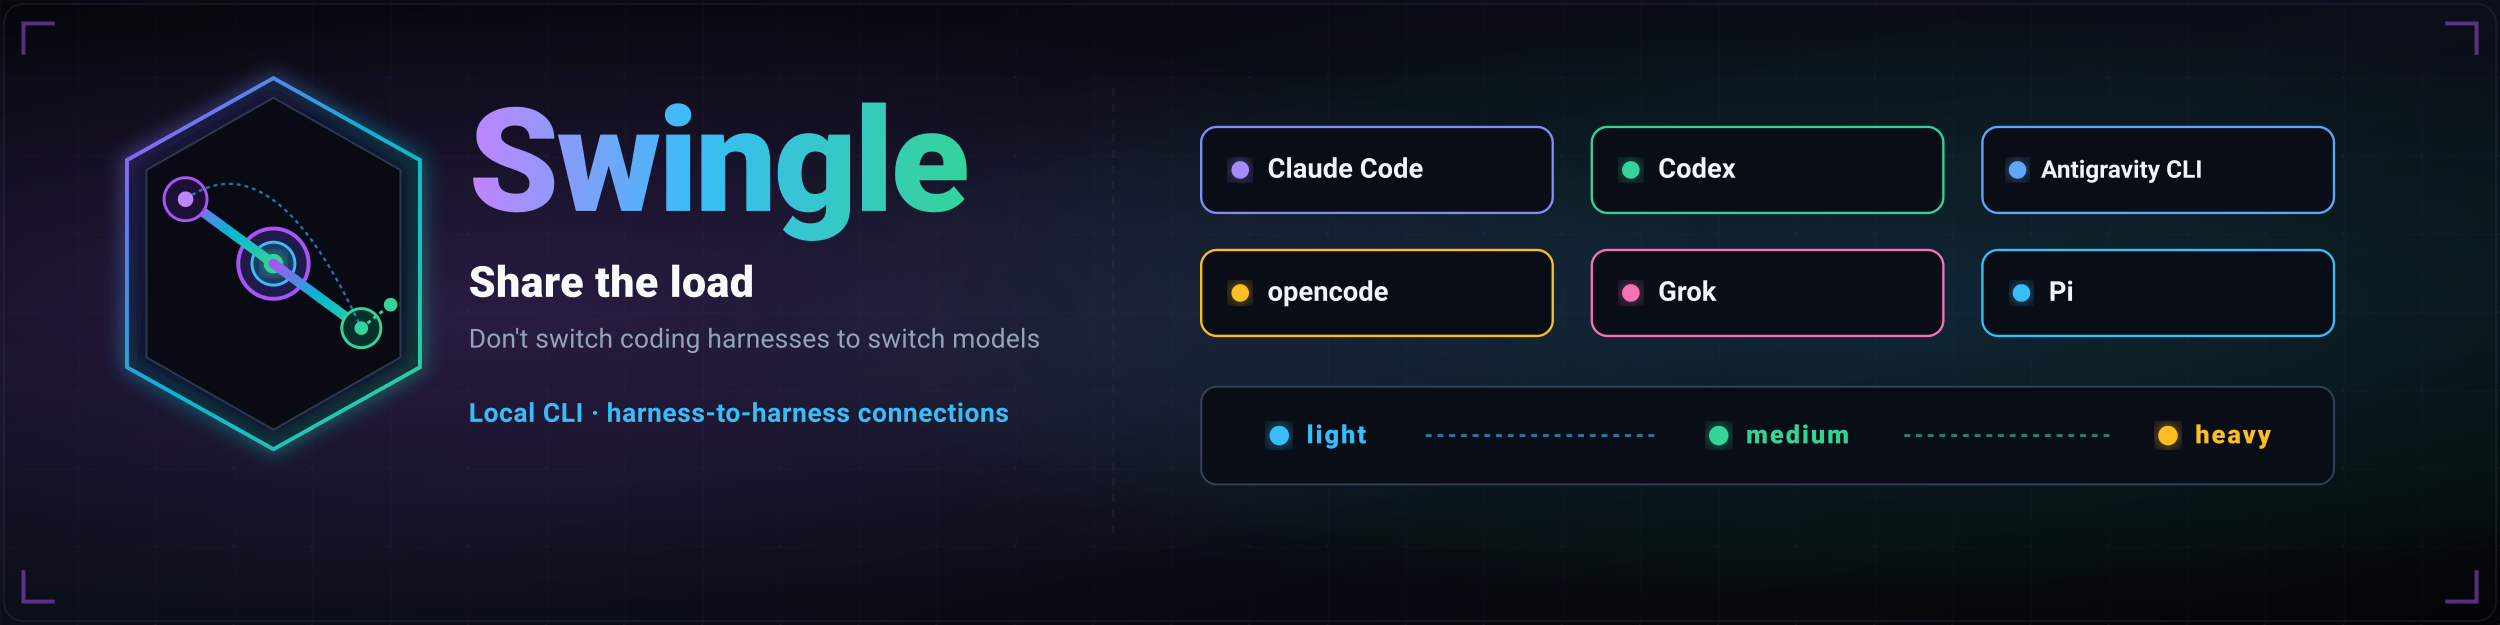
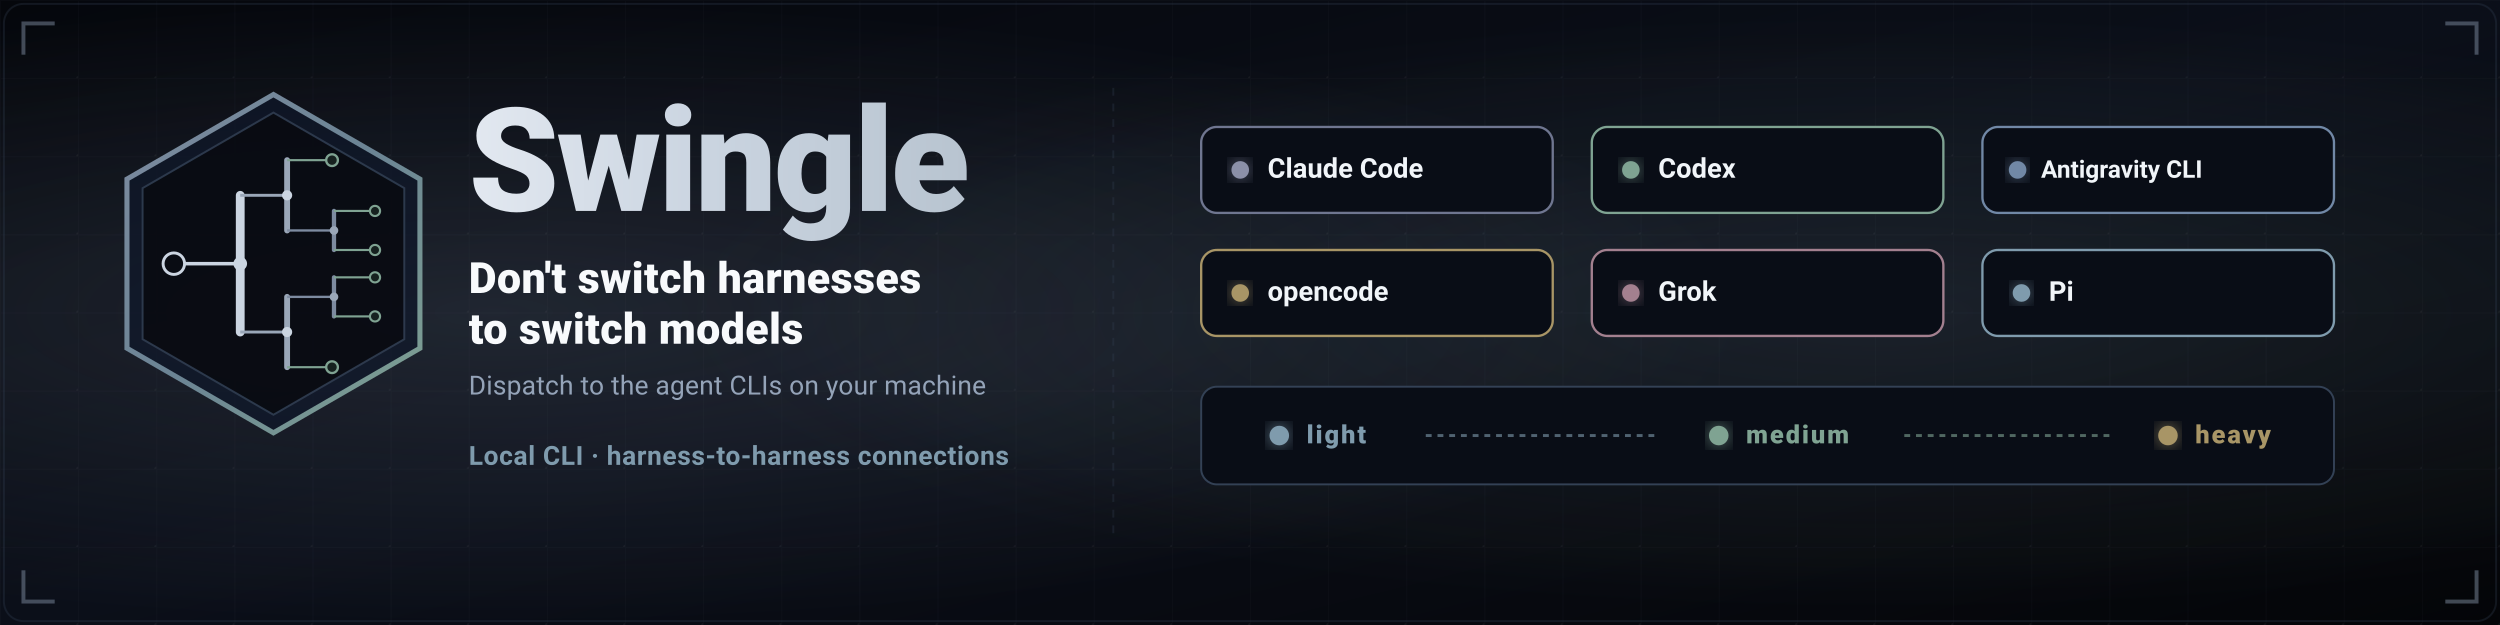
<svg xmlns="http://www.w3.org/2000/svg" viewBox="0 0 1280 320" width="100%" height="100%">
  <defs>
    <linearGradient id="bg-grad" x1="0%" y1="0%" x2="100%" y2="100%">
      <stop offset="0%" stop-color="#05070c" />
      <stop offset="50%" stop-color="#0b0f19" />
      <stop offset="100%" stop-color="#040508" />
    </linearGradient>
    <radialGradient id="glow-left" cx="20%" cy="50%" r="50%">
-       <stop offset="0%" stop-color="#a855f7" stop-opacity="0.2" />
-       <stop offset="100%" stop-color="#a855f7" stop-opacity="0" />
+       <stop offset="0%" stop-color="#7d8ba0" stop-opacity="0.2" />
+       <stop offset="100%" stop-color="#7d8ba0" stop-opacity="0" />
    </radialGradient>
    <radialGradient id="glow-right" cx="75%" cy="50%" r="50%">
-       <stop offset="0%" stop-color="#38bdf8" stop-opacity="0.15" />
-       <stop offset="80%" stop-color="#10b981" stop-opacity="0.04" />
+       <stop offset="0%" stop-color="#7f9bad" stop-opacity="0.15" />
+       <stop offset="80%" stop-color="#6b8578" stop-opacity="0.04" />
      <stop offset="100%" stop-color="#000000" stop-opacity="0" />
    </radialGradient>
    <linearGradient id="wordmark-grad" x1="0%" y1="0%" x2="100%" y2="0%">
-       <stop offset="0%" stop-color="#c084fc" />
-       <stop offset="45%" stop-color="#38bdf8" />
-       <stop offset="100%" stop-color="#34d399" />
+       <stop offset="0%" stop-color="#e2e8f0" />
+       <stop offset="45%" stop-color="#cbd5e1" />
+       <stop offset="100%" stop-color="#b8c4d0" />
    </linearGradient>
    <linearGradient id="emblem-grad" x1="0%" y1="0%" x2="100%" y2="100%">
-       <stop offset="0%" stop-color="#a855f7" />
-       <stop offset="50%" stop-color="#06b6d4" />
-       <stop offset="100%" stop-color="#34d399" />
+       <stop offset="0%" stop-color="#7d8ba0" />
+       <stop offset="50%" stop-color="#6b8494" />
+       <stop offset="100%" stop-color="#7fa392" />
    </linearGradient>
    <pattern id="grid-pattern" width="40" height="40" patternUnits="userSpaceOnUse">
-       <path d="M 40 0 L 0 0 0 40" fill="none" stroke="#a855f7" stroke-opacity="0.035" stroke-width="1" />
+       <path d="M 40 0 L 0 0 0 40" fill="none" stroke="#7d8ba0" stroke-opacity="0.035" stroke-width="1" />
      <circle cx="40" cy="40" r="1" fill="#ffffff" fill-opacity="0.05" />
    </pattern>
    <filter id="neon-glow" x="-20%" y="-20%" width="140%" height="140%">
      <feGaussianBlur stdDeviation="5" result="blur" />
      <feComposite in="SourceGraphic" in2="blur" operator="over" />
    </filter>
  </defs>
  <rect width="1280" height="320" fill="url(#bg-grad)" />
  <rect width="1280" height="320" fill="url(#grid-pattern)" />
  <rect width="1280" height="320" fill="url(#glow-left)" />
  <rect width="1280" height="320" fill="url(#glow-right)" />
  <rect x="2" y="2" width="1276" height="316" fill="none" stroke="#334155" stroke-opacity="0.3" stroke-width="1" rx="10" />
-   <path d="M 12 28 L 12 12 L 28 12 M 1268 28 L 1268 12 L 1252 12 M 12 292 L 12 308 L 28 308 M 1268 292 L 1268 308 L 1252 308" stroke="#a855f7" stroke-width="2" fill="none" opacity="0.5" />
+   <path d="M 12 28 L 12 12 L 28 12 M 1268 28 L 1268 12 L 1252 12 M 12 292 L 12 308 L 28 308 M 1268 292 L 1268 308 L 1252 308" stroke="#7d8ba0" stroke-width="2" fill="none" opacity="0.5" />
  <g transform="translate(45, 0)">
    <g transform="translate(10, 40)">
-       <polygon points="85,0 160,42 160,148 85,190 10,148 10,42" fill="#0f172a" fill-opacity="0.7" stroke="url(#emblem-grad)" stroke-width="2" filter="url(#neon-glow)" />
-       <polygon points="85,10 150,47 150,143 85,180 20,143 20,47" fill="#07090e" stroke="#334155" stroke-width="1" opacity="0.8" />
-       <circle cx="85" cy="95" r="18" fill="#1e1b4b" stroke="#a855f7" stroke-width="2" />
-       <circle cx="85" cy="95" r="11" fill="#06b6d4" fill-opacity="0.2" stroke="#38bdf8" stroke-width="1.5" />
-       <circle cx="85" cy="95" r="5" fill="#34d399" filter="url(#neon-glow)" />
-       <line x1="85" y1="95" x2="40" y2="62" stroke="url(#emblem-grad)" stroke-width="5" stroke-linecap="round" />
-       <circle cx="40" cy="62" r="11" fill="#1e1035" stroke="#a855f7" stroke-width="1.5" />
-       <circle cx="40" cy="62" r="4" fill="#c084fc" />
-       <line x1="85" y1="95" x2="130" y2="128" stroke="url(#emblem-grad)" stroke-width="5" stroke-linecap="round" />
-       <circle cx="130" cy="128" r="10" fill="#062e2b" stroke="#34d399" stroke-width="1.5" />
-       <circle cx="130" cy="128" r="3.5" fill="#34d399" />
-       <line x1="130" y1="128" x2="145" y2="116" stroke="#34d399" stroke-width="1.5" stroke-dasharray="2,2" />
-       <circle cx="145" cy="116" r="3.5" fill="#34d399" />
-       <path d="M 40 62 Q 85 30 130 128" fill="none" stroke="#38bdf8" stroke-width="1.2" stroke-dasharray="2,2" opacity="0.6" />
+       <polygon points="85,8.4 160,51.7 160,138.3 85,181.6 10,138.3 10,51.7" fill="#0f172a" fill-opacity="0.7" stroke="url(#emblem-grad)" stroke-width="2.6" />
+       <polygon points="85,17.64 152,56.32 152,133.68 85,172.36 18,133.68 18,56.32" fill="#07090e" stroke="#334155" stroke-width="1" opacity="0.8" />
+       <circle cx="34" cy="95" r="5.5" fill="none" stroke="#cbd5e1" stroke-width="1.5" />
+       <line x1="39.5" y1="95" x2="68" y2="95" stroke="#cbd5e1" stroke-width="1.8" />
+       <line x1="68" y1="60" x2="68" y2="130" stroke="#cbd5e1" stroke-width="4.5" stroke-linecap="round" />
+       <circle cx="68" cy="95" r="3.5" fill="#cbd5e1" />
+       <line x1="68" y1="60" x2="92" y2="60" stroke="#9aa7b8" stroke-width="1.5" />
+       <line x1="68" y1="130" x2="92" y2="130" stroke="#9aa7b8" stroke-width="1.5" />
+       <line x1="92" y1="42" x2="92" y2="78" stroke="#9aa7b8" stroke-width="3" stroke-linecap="round" />
+       <circle cx="92" cy="60" r="2.6" fill="#cbd5e1" />
+       <line x1="92" y1="112" x2="92" y2="148" stroke="#9aa7b8" stroke-width="3" stroke-linecap="round" />
+       <circle cx="92" cy="130" r="2.6" fill="#cbd5e1" />
+       <line x1="92" y1="42" x2="112" y2="42" stroke="#7fa392" stroke-width="1.1" />
+       <circle cx="115" cy="42" r="3" fill="#16211f" stroke="#7fa392" stroke-width="1.2" />
+       <line x1="92" y1="148" x2="112" y2="148" stroke="#7fa392" stroke-width="1.1" />
+       <circle cx="115" cy="148" r="3" fill="#16211f" stroke="#7fa392" stroke-width="1.2" />
+       <line x1="92" y1="78" x2="116" y2="78" stroke="#7d8ba0" stroke-width="1.2" />
+       <line x1="92" y1="112" x2="116" y2="112" stroke="#7d8ba0" stroke-width="1.2" />
+       <line x1="116" y1="68" x2="116" y2="88" stroke="#7d8ba0" stroke-width="2.2" stroke-linecap="round" />
+       <circle cx="116" cy="78" r="2.2" fill="#9aa7b8" />
+       <line x1="116" y1="102" x2="116" y2="122" stroke="#7d8ba0" stroke-width="2.2" stroke-linecap="round" />
+       <circle cx="116" cy="112" r="2.2" fill="#9aa7b8" />
+       <line x1="116" y1="68" x2="134" y2="68" stroke="#7fa392" stroke-width="1.1" />
+       <circle cx="137" cy="68" r="2.6" fill="#16211f" stroke="#7fa392" stroke-width="1.1" />
+       <line x1="116" y1="88" x2="134" y2="88" stroke="#7fa392" stroke-width="1.1" />
+       <circle cx="137" cy="88" r="2.6" fill="#16211f" stroke="#7fa392" stroke-width="1.1" />
+       <line x1="116" y1="102" x2="134" y2="102" stroke="#7fa392" stroke-width="1.1" />
+       <circle cx="137" cy="102" r="2.6" fill="#16211f" stroke="#7fa392" stroke-width="1.1" />
+       <line x1="116" y1="122" x2="134" y2="122" stroke="#7fa392" stroke-width="1.1" />
+       <circle cx="137" cy="122" r="2.6" fill="#16211f" stroke="#7fa392" stroke-width="1.1" />
    </g>
    <g transform="translate(195, 0)">
      <text x="0" y="108" fill="url(#wordmark-grad)" font-family="ui-sans-serif, system-ui, -apple-system, BlinkMacSystemFont, 'Segoe UI', Roboto, sans-serif" font-size="74" font-weight="900" letter-spacing="-1.5">Swingle</text>
      <path d="M 4 120 L 325 120" stroke="url(#wordmark-grad)" stroke-width="3.5" stroke-linecap="round" />
-       <text x="0" y="152" fill="#f8fafc" font-family="ui-sans-serif, system-ui, -apple-system, BlinkMacSystemFont, 'Segoe UI', Roboto, sans-serif" font-size="22" font-weight="800" letter-spacing="0.2">Share the load</text>
-       <text x="0" y="178" fill="#94a3b8" font-family="ui-sans-serif, system-ui, -apple-system, BlinkMacSystemFont, 'Segoe UI', Roboto, sans-serif" font-size="13.5" font-weight="400" letter-spacing="0.1">Don't switch coding harnesses to switch models</text>
-       <text x="0" y="216" fill="#38bdf8" font-family="ui-sans-serif, system-ui, -apple-system, BlinkMacSystemFont, 'Segoe UI', Roboto, sans-serif" font-size="13.5" font-weight="600" letter-spacing="0.3">Local CLI · harness-to-harness connections</text>
+       <text x="0" y="150" fill="#f8fafc" font-family="ui-sans-serif, system-ui, -apple-system, BlinkMacSystemFont, 'Segoe UI', Roboto, sans-serif" font-size="22" font-weight="800" letter-spacing="0.2">Don't switch harnesses</text>
+       <text x="0" y="176" fill="#f8fafc" font-family="ui-sans-serif, system-ui, -apple-system, BlinkMacSystemFont, 'Segoe UI', Roboto, sans-serif" font-size="22" font-weight="800" letter-spacing="0.2">to switch models</text>
+       <text x="0" y="202" fill="#94a3b8" font-family="ui-sans-serif, system-ui, -apple-system, BlinkMacSystemFont, 'Segoe UI', Roboto, sans-serif" font-size="13.5" font-weight="400" letter-spacing="0.1">Dispatch to the agent CLIs on your machine</text>
+       <text x="0" y="238" fill="#7f9bad" font-family="ui-sans-serif, system-ui, -apple-system, BlinkMacSystemFont, 'Segoe UI', Roboto, sans-serif" font-size="13.5" font-weight="600" letter-spacing="0.3">Local CLI · harness-to-harness connections</text>
    </g>
  </g>
  <line x1="570" y1="45" x2="570" y2="275" stroke="#334155" stroke-opacity="0.3" stroke-width="1" stroke-dasharray="4,4" />
  <g transform="translate(615, 0)">
    <g transform="translate(0, 65)">
      <g transform="translate(0, 0)">
-         <rect x="0" y="0" width="180" height="44" rx="8" fill="#090d16" stroke="#818cf8" stroke-width="1.2" />
-         <circle cx="20" cy="22" r="4.5" fill="#a78bfa" filter="url(#neon-glow)" />
+         <rect x="0" y="0" width="180" height="44" rx="8" fill="#090d16" stroke="#6f7690" stroke-width="1.2" />
+         <circle cx="20" cy="22" r="4.5" fill="#8b90a8" filter="url(#neon-glow)" />
        <text x="34" y="26" fill="#f1f5f9" font-family="ui-sans-serif, system-ui, -apple-system, BlinkMacSystemFont, 'Segoe UI', Roboto, sans-serif" font-size="14" font-weight="700">Claude Code</text>
      </g>
      <g transform="translate(200, 0)">
-         <rect x="0" y="0" width="180" height="44" rx="8" fill="#090d16" stroke="#34d399" stroke-width="1.2" />
-         <circle cx="20" cy="22" r="4.5" fill="#34d399" filter="url(#neon-glow)" />
+         <rect x="0" y="0" width="180" height="44" rx="8" fill="#090d16" stroke="#7fa392" stroke-width="1.2" />
+         <circle cx="20" cy="22" r="4.5" fill="#7fa392" filter="url(#neon-glow)" />
        <text x="34" y="26" fill="#f1f5f9" font-family="ui-sans-serif, system-ui, -apple-system, BlinkMacSystemFont, 'Segoe UI', Roboto, sans-serif" font-size="14" font-weight="700">Codex</text>
      </g>
      <g transform="translate(400, 0)">
-         <rect x="0" y="0" width="180" height="44" rx="8" fill="#090d16" stroke="#60a5fa" stroke-width="1.2" />
-         <circle cx="18" cy="22" r="4.5" fill="#60a5fa" filter="url(#neon-glow)" />
+         <rect x="0" y="0" width="180" height="44" rx="8" fill="#090d16" stroke="#7188a6" stroke-width="1.2" />
+         <circle cx="18" cy="22" r="4.5" fill="#7188a6" filter="url(#neon-glow)" />
        <text x="30" y="26" fill="#f1f5f9" font-family="ui-sans-serif, system-ui, -apple-system, BlinkMacSystemFont, 'Segoe UI', Roboto, sans-serif" font-size="12.5" font-weight="700">Antigravity CLI</text>
      </g>
    </g>
    <g transform="translate(0, 128)">
      <g transform="translate(0, 0)">
-         <rect x="0" y="0" width="180" height="44" rx="8" fill="#090d16" stroke="#fbbf24" stroke-width="1.2" />
-         <circle cx="20" cy="22" r="4.5" fill="#fbbf24" filter="url(#neon-glow)" />
+         <rect x="0" y="0" width="180" height="44" rx="8" fill="#090d16" stroke="#a89566" stroke-width="1.2" />
+         <circle cx="20" cy="22" r="4.5" fill="#a89566" filter="url(#neon-glow)" />
        <text x="34" y="26" fill="#f1f5f9" font-family="ui-sans-serif, system-ui, -apple-system, BlinkMacSystemFont, 'Segoe UI', Roboto, sans-serif" font-size="14" font-weight="700">opencode</text>
      </g>
      <g transform="translate(200, 0)">
-         <rect x="0" y="0" width="180" height="44" rx="8" fill="#090d16" stroke="#f472b6" stroke-width="1.2" />
-         <circle cx="20" cy="22" r="4.5" fill="#f472b6" filter="url(#neon-glow)" />
+         <rect x="0" y="0" width="180" height="44" rx="8" fill="#090d16" stroke="#a3808f" stroke-width="1.2" />
+         <circle cx="20" cy="22" r="4.5" fill="#a3808f" filter="url(#neon-glow)" />
        <text x="34" y="26" fill="#f1f5f9" font-family="ui-sans-serif, system-ui, -apple-system, BlinkMacSystemFont, 'Segoe UI', Roboto, sans-serif" font-size="14" font-weight="700">Grok</text>
      </g>
      <g transform="translate(400, 0)">
-         <rect x="0" y="0" width="180" height="44" rx="8" fill="#090d16" stroke="#38bdf8" stroke-width="1.2" />
-         <circle cx="20" cy="22" r="4.5" fill="#38bdf8" filter="url(#neon-glow)" />
+         <rect x="0" y="0" width="180" height="44" rx="8" fill="#090d16" stroke="#7f9bad" stroke-width="1.2" />
+         <circle cx="20" cy="22" r="4.5" fill="#7f9bad" filter="url(#neon-glow)" />
        <text x="34" y="26" fill="#f1f5f9" font-family="ui-sans-serif, system-ui, -apple-system, BlinkMacSystemFont, 'Segoe UI', Roboto, sans-serif" font-size="14" font-weight="700">Pi</text>
      </g>
    </g>
    <g transform="translate(0, 198)">
      <rect x="0" y="0" width="580" height="50" rx="8" fill="#090d16" stroke="#334155" stroke-width="1" />
      <g transform="translate(40, 25)">
-         <circle cx="0" cy="0" r="5" fill="#38bdf8" filter="url(#neon-glow)" />
-         <text x="14" y="4" fill="#38bdf8" font-family="ui-sans-serif, system-ui, -apple-system, BlinkMacSystemFont, 'Segoe UI', Roboto, sans-serif" font-size="13" font-weight="800" letter-spacing="1">light</text>
+         <circle cx="0" cy="0" r="5" fill="#7f9bad" filter="url(#neon-glow)" />
+         <text x="14" y="4" fill="#7f9bad" font-family="ui-sans-serif, system-ui, -apple-system, BlinkMacSystemFont, 'Segoe UI', Roboto, sans-serif" font-size="13" font-weight="800" letter-spacing="1">light</text>
      </g>
-       <line x1="115" y1="25" x2="235" y2="25" stroke="#38bdf8" stroke-width="1.5" stroke-dasharray="3,3" opacity="0.6" />
+       <line x1="115" y1="25" x2="235" y2="25" stroke="#7f9bad" stroke-width="1.5" stroke-dasharray="3,3" opacity="0.6" />
      <g transform="translate(265, 25)">
-         <circle cx="0" cy="0" r="5" fill="#34d399" filter="url(#neon-glow)" />
-         <text x="14" y="4" fill="#34d399" font-family="ui-sans-serif, system-ui, -apple-system, BlinkMacSystemFont, 'Segoe UI', Roboto, sans-serif" font-size="13" font-weight="800" letter-spacing="1">medium</text>
+         <circle cx="0" cy="0" r="5" fill="#7fa392" filter="url(#neon-glow)" />
+         <text x="14" y="4" fill="#7fa392" font-family="ui-sans-serif, system-ui, -apple-system, BlinkMacSystemFont, 'Segoe UI', Roboto, sans-serif" font-size="13" font-weight="800" letter-spacing="1">medium</text>
      </g>
-       <line x1="360" y1="25" x2="465" y2="25" stroke="#34d399" stroke-width="1.5" stroke-dasharray="3,3" opacity="0.6" />
+       <line x1="360" y1="25" x2="465" y2="25" stroke="#7fa392" stroke-width="1.5" stroke-dasharray="3,3" opacity="0.6" />
      <g transform="translate(495, 25)">
-         <circle cx="0" cy="0" r="5" fill="#fbbf24" filter="url(#neon-glow)" />
-         <text x="14" y="4" fill="#fbbf24" font-family="ui-sans-serif, system-ui, -apple-system, BlinkMacSystemFont, 'Segoe UI', Roboto, sans-serif" font-size="13" font-weight="800" letter-spacing="1">heavy</text>
+         <circle cx="0" cy="0" r="5" fill="#a89566" filter="url(#neon-glow)" />
+         <text x="14" y="4" fill="#a89566" font-family="ui-sans-serif, system-ui, -apple-system, BlinkMacSystemFont, 'Segoe UI', Roboto, sans-serif" font-size="13" font-weight="800" letter-spacing="1">heavy</text>
      </g>
    </g>
  </g>
</svg>
